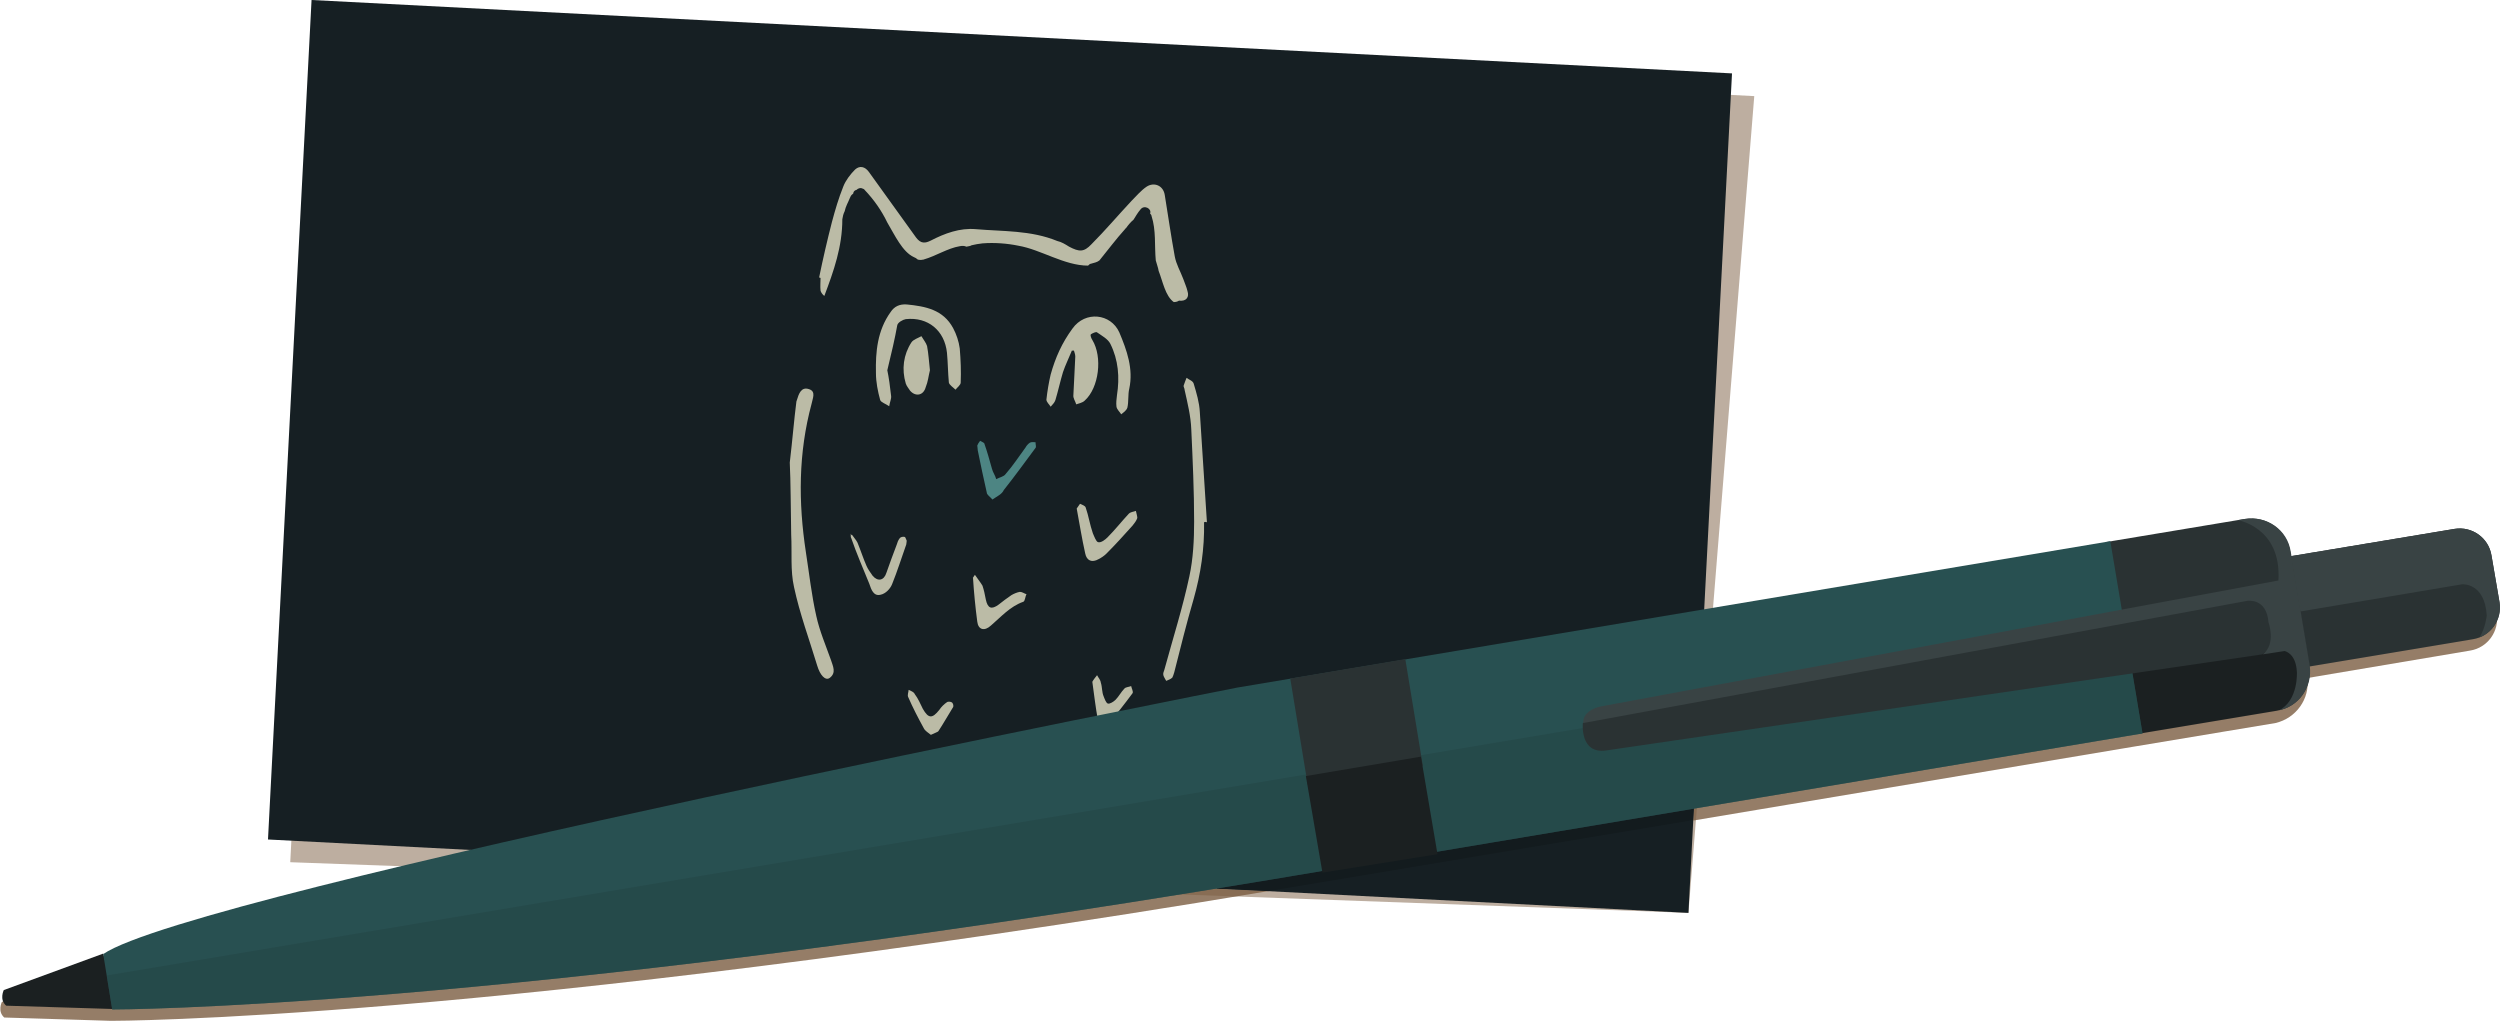
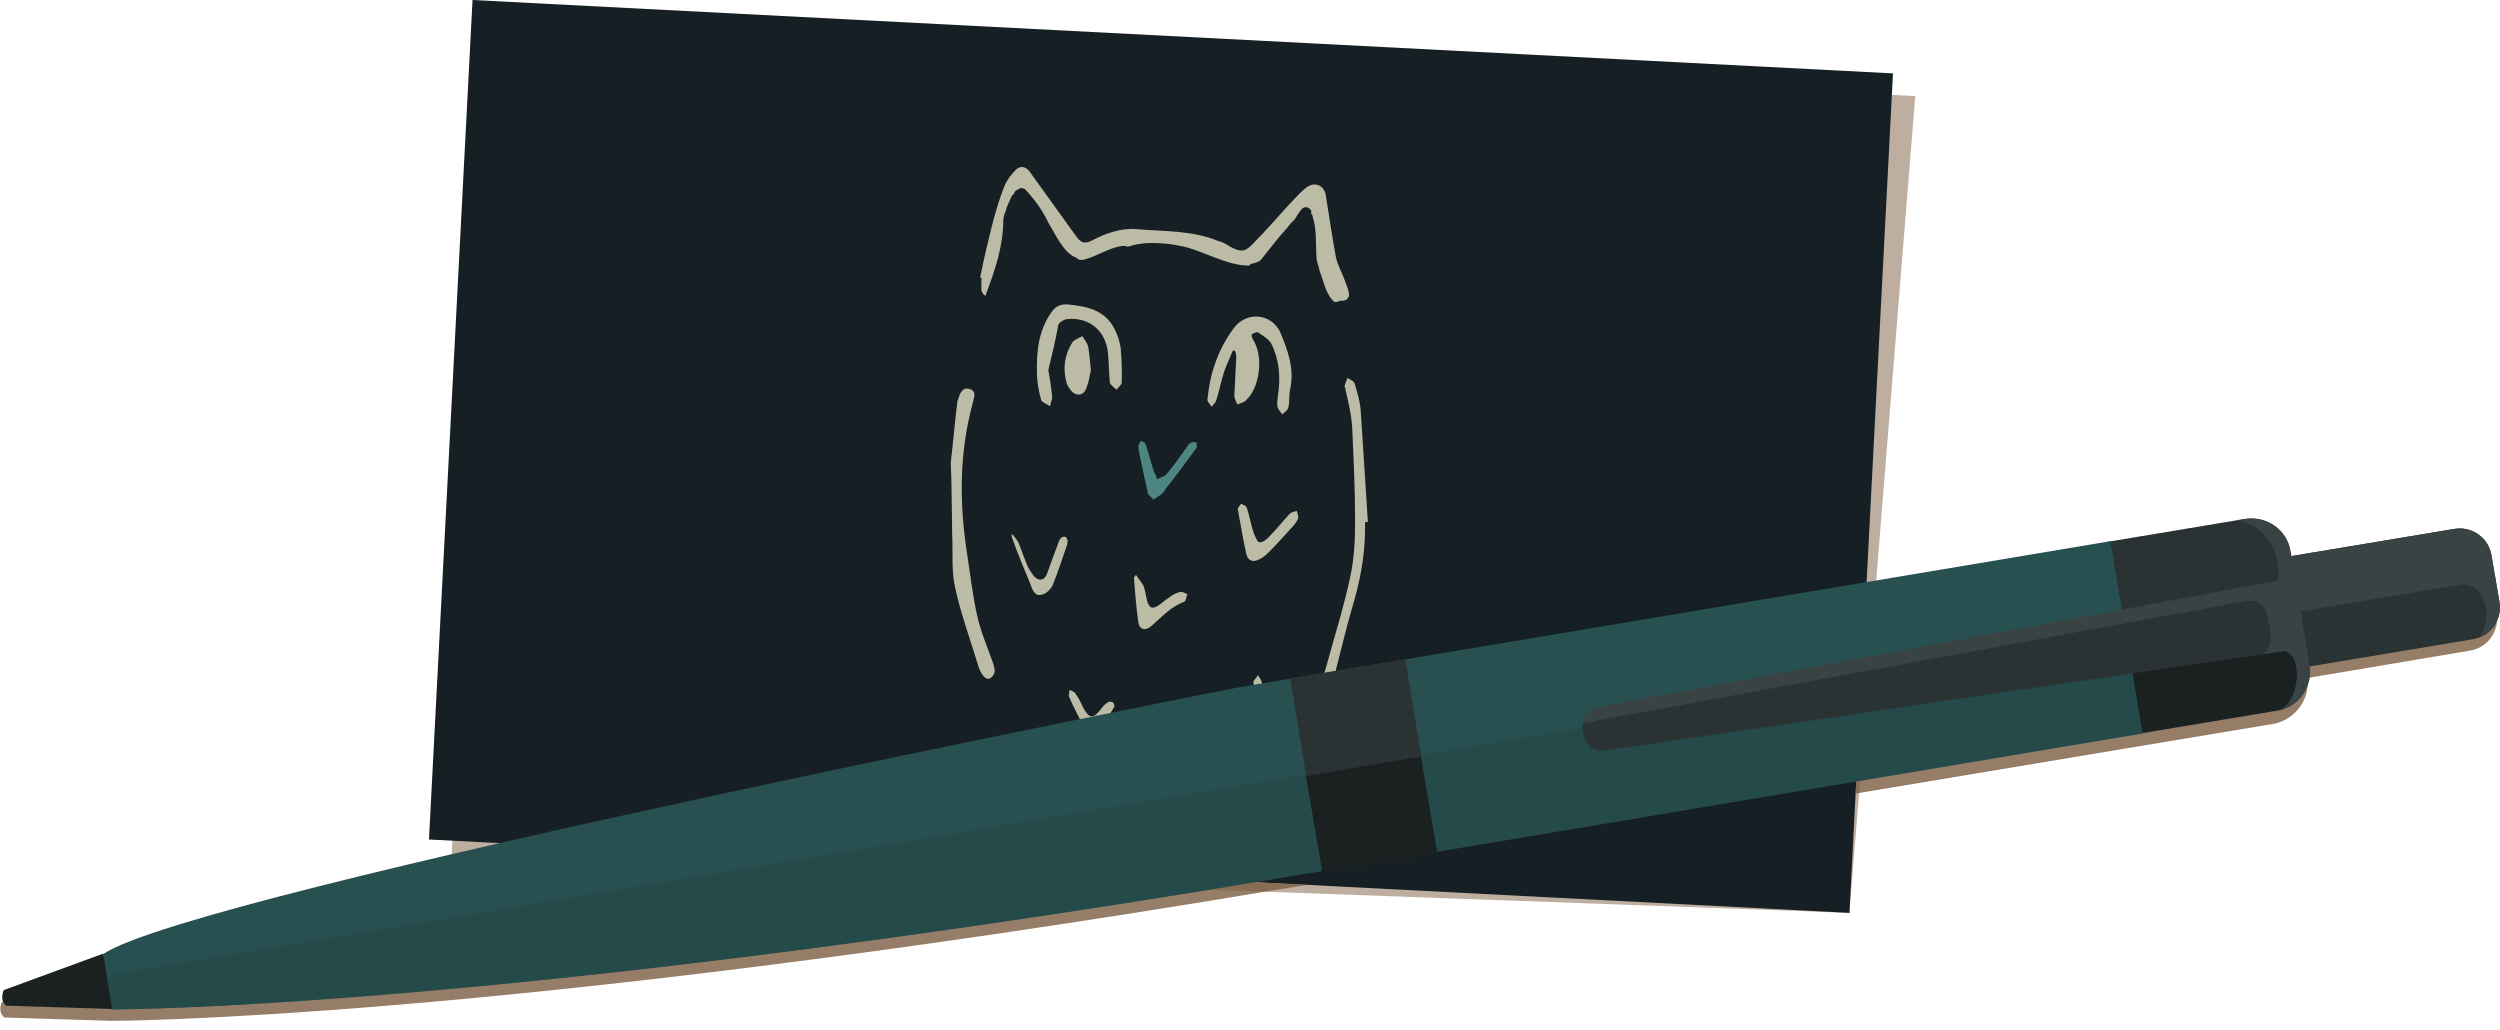
<svg xmlns="http://www.w3.org/2000/svg" xmlns:xlink="http://www.w3.org/1999/xlink" version="1.1" id="Layer_1" x="0px" y="0px" viewBox="0 0 528 217.5" style="enable-background:new 0 0 528 217.5;" xml:space="preserve">
  <style type="text/css">
	.st0{opacity:0.5;fill:#7B5D41;enable-background:new    ;}
	.st1{fill:#161F23;}
	.st2{opacity:0.76;}
	.st3{fill:#EFECD0;}
	.st4{fill:#5EA5A2;}
	.st5{opacity:0.8;fill:#7B5D41;enable-background:new    ;}
- 	.st6{fill:#131B1E;}
- 	.st7{fill:#2A3233;}
- 	.st8{clip-path:url(#SVGID_2_);fill:#394344;}
- 	.st9{fill:#1B2021;}
- 	.st10{fill:#285051;}
- 	.st11{opacity:0.5;}
- 	.st12{clip-path:url(#SVGID_4_);fill:#224444;}
- 	.st13{clip-path:url(#SVGID_6_);fill:#2A3233;}
- 	.st14{clip-path:url(#SVGID_8_);fill:#394344;}
+ 	.st6{fill:#2A3233;}
+ 	.st7{clip-path:url(#SVGID_2_);fill:#394344;}
+ 	.st8{fill:#1B2021;}
+ 	.st9{fill:#285051;}
+ 	.st10{opacity:0.5;}
+ 	.st11{clip-path:url(#SVGID_4_);fill:#224444;}
+ 	.st12{clip-path:url(#SVGID_6_);fill:#2A3233;}
+ 	.st13{clip-path:url(#SVGID_8_);fill:#394344;}
</style>
  <g id="bc">
-     <path class="st0" d="M70.5,4.8l300,15.5l-13.9,172.5L61.3,182.1L70.5,4.8z" />
-     <path class="st1" d="M65.8,0l300,15.5l-9.2,177.3l-300-15.5L65.8,0z" />
+     <path class="st0" d="M104.5,4.8l300,15.5l-13.9,172.5L95.3,182.1L104.5,4.8z" />
+     <path class="st1" d="M99.8,0l300,15.5l-9.2,177.3l-300-15.5L99.8,0z" />
    <g id="owl_1_" class="st2">
-       <path class="st3" d="M250.8,61.5c-0.2-0.9-0.6-1.7-0.9-2.6c-0.6-1.6-1.5-3.1-1.8-4.8c-0.8-4.4-1.4-8.6-2.1-12.9    c-0.3-2-2.2-2.8-3.8-1.8c-1.2,0.8-2.2,2-3.2,3c-2.9,3.1-5.6,6.3-8.5,9.2c-1.6,1.7-2.6,1.6-4.7,0.5c-0.8-0.5-1.6-1-2.5-1.2    c-5.6-2.3-11.5-2-17.2-2.5c-3.4-0.3-6.6,0.9-9.5,2.4c-1.2,0.6-2.1,0.7-3.1-0.6c-3.3-4.6-6.7-9.3-10-13.9c-0.8-1.1-1.9-1.4-2.9-0.5    c-1,1-2,2.3-2.5,3.6c-1,2.5-1.7,4.9-2.4,7.5c-1,3.9-1.9,7.8-2.7,11.7l0.3,0.1c0,0.8-0.1,1.8,0,2.7c0.1,0.4,0.5,0.9,0.8,1.1    c2-5.3,3.8-10.4,3.8-16.2c0.1-0.6,0.2-1.1,0.5-1.7c0.2-1,0.7-1.8,1.1-2.8l0.1-0.2c0.1-0.3,0.3-0.5,0.6-0.7v-0.1    c0.1-0.4,0.3-0.6,0.7-0.7c0.3-0.3,0.8-0.5,1.2-0.3c0.2,0.1,0.4,0.1,0.5,0.3c2,2.1,3.6,4.4,4.8,6.9c1.6,2.7,3.2,6.2,5.6,7.3    c0.3,0.1,0.6,0.3,0.8,0.5c0.2,0.1,0.6,0.1,0.8,0.1c0.1-0.1,0.4,0,0.5-0.1c2.5-0.7,5.1-2.4,7.6-2.8c0.5-0.1,1-0.1,1.4,0.1    c0.4-0.1,0.8-0.1,1.1-0.3c0.8-0.2,1.5-0.3,2.3-0.4c2.5-0.2,5.2,0,7.6,0.5c4.7,0.8,9.7,4.2,14.7,4.2c0.2-0.2,0.4-0.4,0.6-0.4    c0.7-0.2,1.3-0.3,1.8-0.7c1.8-2.2,3.5-4.5,5.4-6.6c0-0.1,0.1-0.1,0.2-0.2c0.5-0.7,1-1.3,1.6-1.8c0.5-0.8,0.9-1.5,1.5-2.2    c0.8-1,2.4-0.1,2,0.9c0.1,0.1,0.3,0.3,0.3,0.5c1,3.1,0.6,6.2,0.9,9.4c0.2,0.8,0.5,1.5,0.6,2.2c0.9,2.3,1.4,5.3,3.2,6.6    c0.4,0,0.8-0.1,1.1-0.3C250.6,63.7,251.2,62.7,250.8,61.5L250.8,61.5z M166.8,97.7c0.6-5.1,0.9-9,1.4-12.9l0.1-0.3    c0.4-1.3,0.9-2.9,2.6-2.3c1.5,0.5,0.7,2,0.5,3.1c-2.8,10.4-2.8,20.8-1.2,31.3c0.7,4.5,1.2,9.1,2.2,13.5c0.7,3.2,2,6.2,3.1,9.3    c0.4,1.3,1.2,2.7-0.3,3.8c-0.9,0.6-2-0.6-2.6-2.6c-1.7-5.6-3.7-11-4.9-16.6c-0.8-3.5-0.4-7.3-0.6-11.1    C167,107.3,167,101.8,166.8,97.7z M226.4,74c-0.6,1.5-1.4,3.1-1.9,4.6c-0.6,2-1,3.9-1.6,5.9c-0.2,0.6-0.6,0.9-1,1.4    c-0.3-0.5-0.9-1-0.9-1.5c0.2-1.8,0.5-3.6,0.9-5.3c1-3.6,2.4-6.7,4.6-9.7c2.7-3.8,8.1-3.2,9.9,0.8c1.6,3.8,3,7.7,2.1,11.9    c-0.3,1.2-0.1,2.7-0.4,4c-0.2,0.6-0.8,1-1.3,1.4c-0.3-0.5-0.9-1-1-1.6c-0.1-0.8,0-1.6,0.1-2.4c0.6-3.8,0.3-7.5-1.4-10.9    c-0.5-1-1.8-1.7-2.8-2.4c-0.2-0.2-1,0.2-1.3,0.4c-0.2,0.2,0.1,0.9,0.3,1.2c2.2,3.6,1.4,10.1-1.6,12.8c-0.5,0.5-1.3,0.6-1.8,0.8    c-0.2-0.7-0.7-1.3-0.6-2c0.1-2.6,0.3-5.3,0.4-8.1c0-0.5-0.2-0.9-0.3-1.3C226.7,74.1,226.5,74.1,226.4,74L226.4,74z M254.3,110.3    c0.1,5.6-0.7,10.9-2.2,16.2c-1.5,5.1-2.8,10.4-4.1,15.5c-0.1,0.4-0.3,0.9-0.4,1.1c-0.4,0.4-0.9,0.5-1.3,0.7    c-0.2-0.4-0.5-0.8-0.6-1.2s0.1-0.8,0.2-1.1c1.8-6.6,3.9-13.2,5.3-19.8c0.8-3.7,1-7.7,1-11.5c0-6.5-0.3-13-0.6-19.5    c-0.1-2.8-0.8-5.6-1.4-8.3c0-0.4-0.3-0.7-0.2-1c0.2-0.6,0.4-1.1,0.6-1.6c0.5,0.4,1.3,0.6,1.5,1.2c0.6,2,1.2,4,1.3,6    c0.5,7.8,1,15.5,1.5,23.3C254.6,110.2,254.5,110.2,254.3,110.3L254.3,110.3z M187.4,78.2c0.3,1.4,0.6,3.5,0.8,5.4    c0.1,0.6-0.3,1.4-0.4,2.2c-0.7-0.5-1.7-0.8-1.9-1.3c-0.5-1.8-0.9-3.8-0.9-5.7c-0.1-4.5,0.3-9,3.1-12.9c0.8-1.2,1.9-1.7,3.4-1.6    c4,0.4,7.7,1.1,9.8,5c0.7,1.3,1.2,2.8,1.4,4.3c0.2,2.4,0.3,4.8,0.2,7.2c0,0.5-0.7,1-1.1,1.5c-0.5-0.5-1.3-1-1.4-1.5    c-0.2-2.1-0.2-4.2-0.4-6.3c-0.5-4.7-4-7.6-8.7-7.1c-0.6,0.1-1.7,0.7-1.8,1.3C189,71.5,188.3,74.5,187.4,78.2z M227.4,107.4    c0.2-0.3,0.5-0.7,0.7-1c0.4,0.2,1.1,0.4,1.2,0.8c0.6,1.7,0.9,3.7,1.5,5.4c0.3,0.7,0.7,1.8,1.1,1.9c0.6,0.2,1.5-0.5,2-1    c1.6-1.6,3-3.4,4.5-5c0.4-0.4,1-0.4,1.5-0.6c0.1,0.5,0.3,1.1,0.3,1.5c-0.2,0.6-0.6,1.1-1,1.6c-1.8,2-3.6,4-5.5,5.9    c-0.5,0.5-1.1,0.9-1.7,1.2c-1.4,0.8-2.5,0.3-2.8-1.2C228.5,113.8,228,110.6,227.4,107.4z" />
-       <path class="st3" d="M196.4,78.2c-0.3,1.2-0.4,2.4-0.9,3.6c-0.5,1.8-2.2,2-3.3,0.7c-0.3-0.5-0.7-0.9-0.9-1.5    c-0.9-3-0.5-6.1,1.2-8.7c0.4-0.6,1.4-0.9,2.1-1.3c0.4,0.7,1,1.4,1.2,2.1C196.1,74.7,196.2,76.4,196.4,78.2L196.4,78.2z" />
-       <path class="st4" d="M209.6,105.5c-0.5-0.6-1.2-1-1.2-1.5c-0.7-3-1.3-6-1.9-8.9c0-0.4-0.1-0.8-0.1-1c0.1-0.3,0.3-0.6,0.6-1    c0.3,0.2,0.9,0.4,0.9,0.6c0.6,1.7,1.1,3.5,1.6,5.3c0.2,0.8,0.7,1.4,0.9,2.2c0.7-0.4,1.6-0.5,2-1.1c1.5-1.7,2.8-3.7,4.2-5.6    c0.2-0.4,0.6-0.8,0.9-1c0.3-0.2,0.9-0.1,1.2-0.1c0,0.5,0.2,1,0,1.2c-2.3,3.1-4.4,6-6.7,8.9C211.6,104.4,210.6,104.8,209.6,105.5    L209.6,105.5z" />
-       <path class="st3" d="M205.9,121.4c0.6,0.9,1.2,1.6,1.6,2.3c0.3,0.9,0.5,1.8,0.7,2.9c0.4,1.9,1.2,2.2,2.7,1.1    c0.9-0.7,1.8-1.4,2.7-2c0.5-0.3,1.2-0.6,1.8-0.7c0.5,0,1,0.4,1.4,0.5c-0.3,0.5-0.3,1.5-0.7,1.6c-2.8,1-4.7,3.2-6.8,5    c-1.4,1.3-2.7,0.9-2.9-0.8c-0.4-3-0.7-6.1-0.9-9.2C205.4,122.1,205.5,122,205.9,121.4z M179.9,112.9c0.4,0.6,0.9,1.1,1.2,1.7    c0.7,1.7,1.2,3.3,1.9,4.9c0.3,0.7,0.8,1.4,1.3,2.1c1.1,1.3,2.4,1,2.9-0.6c0.7-2,1.4-3.9,2.2-6c0.1-0.4,0.3-0.9,0.6-1.3    c0.2-0.3,0.7-0.4,1.1-0.3c0.1,0,0.3,0.6,0.4,0.8c0,0.3-0.1,0.6-0.1,0.8c-1,2.8-1.9,5.7-3,8.4c-0.4,1-1.4,2-2.4,2.2    c-1.5,0.4-2-1.1-2.4-2.3c-1.3-3.2-2.7-6.4-3.8-9.6c-0.2-0.3-0.1-0.6-0.1-1C179.5,113.1,179.7,113.1,179.9,112.9L179.9,112.9z     M230.7,144c0.2-0.4,0.6-0.9,1-1.4c0.3,0.6,0.7,0.9,0.8,1.6c0.3,0.9,0.2,2,0.6,2.9c0.2,0.5,0.5,1.4,0.9,1.5s1.2-0.4,1.6-0.8    c0.7-0.7,1.2-1.7,1.9-2.4c0.3-0.3,0.9-0.3,1.4-0.5c0.1,0.5,0.5,1.2,0.3,1.5c-1.7,2.3-3.4,4.5-5.2,6.5c-0.7,0.9-1.8,0.4-2.1-0.7    C231.4,149.5,231.1,146.9,230.7,144L230.7,144z M196.6,155.2c-0.6-0.5-1.2-0.8-1.5-1.4c-1.2-2.2-2.3-4.3-3.3-6.6    c-0.2-0.4,0.1-1.1,0.1-1.5c0.4,0.2,1.1,0.4,1.3,0.9c0.7,0.9,1.2,2.1,1.7,3.1c1.2,2.1,2,2.1,3.5,0.2c0.4-0.6,1-1.2,1.6-1.6    c0.3-0.2,0.9-0.1,1.1,0.1c0.2,0.2,0.4,0.8,0.1,1.1c-1,1.6-2,3.4-3,4.9C198.1,154.6,197.4,154.8,196.6,155.2L196.6,155.2z" />
+       <path class="st3" d="M284.8,61.5c-0.2-0.9-0.6-1.7-0.9-2.6c-0.6-1.6-1.5-3.1-1.8-4.8c-0.8-4.4-1.4-8.6-2.1-12.9    c-0.3-2-2.2-2.8-3.8-1.8c-1.2,0.8-2.2,2-3.2,3c-2.9,3.1-5.6,6.3-8.5,9.2c-1.6,1.7-2.6,1.6-4.7,0.5c-0.8-0.5-1.6-1-2.5-1.2    c-5.6-2.3-11.5-2-17.2-2.5c-3.4-0.3-6.6,0.9-9.5,2.4c-1.2,0.6-2.1,0.7-3.1-0.6c-3.3-4.6-6.7-9.3-10-13.9c-0.8-1.1-1.9-1.4-2.9-0.5    c-1,1-2,2.3-2.5,3.6c-1,2.5-1.7,4.9-2.4,7.5c-1,3.9-1.9,7.8-2.7,11.7l0.3,0.1c0,0.8-0.1,1.8,0,2.7c0.1,0.4,0.5,0.9,0.8,1.1    c2-5.3,3.8-10.4,3.8-16.2c0.1-0.6,0.2-1.1,0.5-1.7c0.2-1,0.7-1.8,1.1-2.8l0.1-0.2c0.1-0.3,0.3-0.5,0.6-0.7v-0.1    c0.1-0.4,0.3-0.6,0.7-0.7c0.3-0.3,0.8-0.5,1.2-0.3c0.2,0.1,0.4,0.1,0.5,0.3c2,2.1,3.6,4.4,4.8,6.9c1.6,2.7,3.2,6.2,5.6,7.3    c0.3,0.1,0.6,0.3,0.8,0.5c0.2,0.1,0.6,0.1,0.8,0.1c0.1-0.1,0.4,0,0.5-0.1c2.5-0.7,5.1-2.4,7.6-2.8c0.5-0.1,1-0.1,1.4,0.1    c0.4-0.1,0.8-0.1,1.1-0.3c0.8-0.2,1.5-0.3,2.3-0.4c2.5-0.2,5.2,0,7.6,0.5c4.7,0.8,9.7,4.2,14.7,4.2c0.2-0.2,0.4-0.4,0.6-0.4    c0.7-0.2,1.3-0.3,1.8-0.7c1.8-2.2,3.5-4.5,5.4-6.6c0-0.1,0.1-0.1,0.2-0.2c0.5-0.7,1-1.3,1.6-1.8c0.5-0.8,0.9-1.5,1.5-2.2    c0.8-1,2.4-0.1,2,0.9c0.1,0.1,0.3,0.3,0.3,0.5c1,3.1,0.6,6.2,0.9,9.4c0.2,0.8,0.5,1.5,0.6,2.2c0.9,2.3,1.4,5.3,3.2,6.6    c0.4,0,0.8-0.1,1.1-0.3C284.6,63.7,285.2,62.7,284.8,61.5L284.8,61.5z M200.8,97.7c0.6-5.1,0.9-9,1.4-12.9l0.1-0.3    c0.4-1.3,0.9-2.9,2.6-2.3c1.5,0.5,0.7,2,0.5,3.1c-2.8,10.4-2.8,20.8-1.2,31.3c0.7,4.5,1.2,9.1,2.2,13.5c0.7,3.2,2,6.2,3.1,9.3    c0.4,1.3,1.2,2.7-0.3,3.8c-0.9,0.6-2-0.6-2.6-2.6c-1.7-5.6-3.7-11-4.9-16.6c-0.8-3.5-0.4-7.3-0.6-11.1    C201,107.3,201,101.8,200.8,97.7z M260.4,74c-0.6,1.5-1.4,3.1-1.9,4.6c-0.6,2-1,3.9-1.6,5.9c-0.2,0.6-0.6,0.9-1,1.4    c-0.3-0.5-0.9-1-0.9-1.5c0.2-1.8,0.5-3.6,0.9-5.3c1-3.6,2.4-6.7,4.6-9.7c2.7-3.8,8.1-3.2,9.9,0.8c1.6,3.8,3,7.7,2.1,11.9    c-0.3,1.2-0.1,2.7-0.4,4c-0.2,0.6-0.8,1-1.3,1.4c-0.3-0.5-0.9-1-1-1.6c-0.1-0.8,0-1.6,0.1-2.4c0.6-3.8,0.3-7.5-1.4-10.9    c-0.5-1-1.8-1.7-2.8-2.4c-0.2-0.2-1,0.2-1.3,0.4c-0.2,0.2,0.1,0.9,0.3,1.2c2.2,3.6,1.4,10.1-1.6,12.8c-0.5,0.5-1.3,0.6-1.8,0.8    c-0.2-0.7-0.7-1.3-0.6-2c0.1-2.6,0.3-5.3,0.4-8.1c0-0.5-0.2-0.9-0.3-1.3C260.7,74.1,260.5,74.1,260.4,74L260.4,74z M288.3,110.3    c0.1,5.6-0.7,10.9-2.2,16.2c-1.5,5.1-2.8,10.4-4.1,15.5c-0.1,0.4-0.3,0.9-0.4,1.1c-0.4,0.4-0.9,0.5-1.3,0.7    c-0.2-0.4-0.5-0.8-0.6-1.2c-0.1-0.4,0.1-0.8,0.2-1.1c1.8-6.6,3.9-13.2,5.3-19.8c0.8-3.7,1-7.7,1-11.5c0-6.5-0.3-13-0.6-19.5    c-0.1-2.8-0.8-5.6-1.4-8.3c0-0.4-0.3-0.7-0.2-1c0.2-0.6,0.4-1.1,0.6-1.6c0.5,0.4,1.3,0.6,1.5,1.2c0.6,2,1.2,4,1.3,6    c0.5,7.8,1,15.5,1.5,23.3C288.6,110.2,288.5,110.2,288.3,110.3L288.3,110.3z M221.4,78.2c0.3,1.4,0.6,3.5,0.8,5.4    c0.1,0.6-0.3,1.4-0.4,2.2c-0.7-0.5-1.7-0.8-1.9-1.3c-0.5-1.8-0.9-3.8-0.9-5.7c-0.1-4.5,0.3-9,3.1-12.9c0.8-1.2,1.9-1.7,3.4-1.6    c4,0.4,7.7,1.1,9.8,5c0.7,1.3,1.2,2.8,1.4,4.3c0.2,2.4,0.3,4.8,0.2,7.2c0,0.5-0.7,1-1.1,1.5c-0.5-0.5-1.3-1-1.4-1.5    c-0.2-2.1-0.2-4.2-0.4-6.3c-0.5-4.7-4-7.6-8.7-7.1c-0.6,0.1-1.7,0.7-1.8,1.3C223,71.5,222.3,74.5,221.4,78.2z M261.4,107.4    c0.2-0.3,0.5-0.7,0.7-1c0.4,0.2,1.1,0.4,1.2,0.8c0.6,1.7,0.9,3.7,1.5,5.4c0.3,0.7,0.7,1.8,1.1,1.9c0.6,0.2,1.5-0.5,2-1    c1.6-1.6,3-3.4,4.5-5c0.4-0.4,1-0.4,1.5-0.6c0.1,0.5,0.3,1.1,0.3,1.5c-0.2,0.6-0.6,1.1-1,1.6c-1.8,2-3.6,4-5.5,5.9    c-0.5,0.5-1.1,0.9-1.7,1.2c-1.4,0.8-2.5,0.3-2.8-1.2C262.5,113.8,262,110.6,261.4,107.4z" />
+       <path class="st3" d="M230.4,78.2c-0.3,1.2-0.4,2.4-0.9,3.6c-0.5,1.8-2.2,2-3.3,0.7c-0.3-0.5-0.7-0.9-0.9-1.5    c-0.9-3-0.5-6.1,1.2-8.7c0.4-0.6,1.4-0.9,2.1-1.3c0.4,0.7,1,1.4,1.2,2.1C230.1,74.7,230.2,76.4,230.4,78.2L230.4,78.2z" />
+       <path class="st4" d="M243.6,105.5c-0.5-0.6-1.2-1-1.2-1.5c-0.7-3-1.3-6-1.9-8.9c0-0.4-0.1-0.8-0.1-1c0.1-0.3,0.3-0.6,0.6-1    c0.3,0.2,0.9,0.4,0.9,0.6c0.6,1.7,1.1,3.5,1.6,5.3c0.2,0.8,0.7,1.4,0.9,2.2c0.7-0.4,1.6-0.5,2-1.1c1.5-1.7,2.8-3.7,4.2-5.6    c0.2-0.4,0.6-0.8,0.9-1c0.3-0.2,0.9-0.1,1.2-0.1c0,0.5,0.2,1,0,1.2c-2.3,3.1-4.4,6-6.7,8.9C245.6,104.4,244.6,104.8,243.6,105.5    L243.6,105.5z" />
+       <path class="st3" d="M239.9,121.4c0.6,0.9,1.2,1.6,1.6,2.3c0.3,0.9,0.5,1.8,0.7,2.9c0.4,1.9,1.2,2.2,2.7,1.1    c0.9-0.7,1.8-1.4,2.7-2c0.5-0.3,1.2-0.6,1.8-0.7c0.5,0,1,0.4,1.4,0.5c-0.3,0.5-0.3,1.5-0.7,1.6c-2.8,1-4.7,3.2-6.8,5    c-1.4,1.3-2.7,0.9-2.9-0.8c-0.4-3-0.7-6.1-0.9-9.2C239.4,122.1,239.5,122,239.9,121.4z M213.9,112.9c0.4,0.6,0.9,1.1,1.2,1.7    c0.7,1.7,1.2,3.3,1.9,4.9c0.3,0.7,0.8,1.4,1.3,2.1c1.1,1.3,2.4,1,2.9-0.6c0.7-2,1.4-3.9,2.2-6c0.1-0.4,0.3-0.9,0.6-1.3    c0.2-0.3,0.7-0.4,1.1-0.3c0.1,0,0.3,0.6,0.4,0.8c0,0.3-0.1,0.6-0.1,0.8c-1,2.8-1.9,5.7-3,8.4c-0.4,1-1.4,2-2.4,2.2    c-1.5,0.4-2-1.1-2.4-2.3c-1.3-3.2-2.7-6.4-3.8-9.6c-0.2-0.3-0.1-0.6-0.1-1C213.5,113.1,213.7,113.1,213.9,112.9L213.9,112.9z     M264.7,144c0.2-0.4,0.6-0.9,1-1.4c0.3,0.6,0.7,0.9,0.8,1.6c0.3,0.9,0.2,2,0.6,2.9c0.2,0.5,0.5,1.4,0.9,1.5s1.2-0.4,1.6-0.8    c0.7-0.7,1.2-1.7,1.9-2.4c0.3-0.3,0.9-0.3,1.4-0.5c0.1,0.5,0.5,1.2,0.3,1.5c-1.7,2.3-3.4,4.5-5.2,6.5c-0.7,0.9-1.8,0.4-2.1-0.7    C265.4,149.5,265.1,146.9,264.7,144L264.7,144z M230.6,155.2c-0.6-0.5-1.2-0.8-1.5-1.4c-1.2-2.2-2.3-4.3-3.3-6.6    c-0.2-0.4,0.1-1.1,0.1-1.5c0.4,0.2,1.1,0.4,1.3,0.9c0.7,0.9,1.2,2.1,1.7,3.1c1.2,2.1,2,2.1,3.5,0.2c0.4-0.6,1-1.2,1.6-1.6    c0.3-0.2,0.9-0.1,1.1,0.1c0.2,0.2,0.4,0.8,0.1,1.1c-1,1.6-2,3.4-3,4.9C232.1,154.6,231.4,154.8,230.6,155.2L230.6,155.2z" />
    </g>
  </g>
  <g id="pen_2_">
-     <path class="st5" d="M487.3,143.2l34.4-5.8c3.7-0.6,6.2-4.1,5.6-7.8l-1.7-9.9c-0.6-3.7-4.1-6.2-7.8-5.6l-34.4,5.8l-0.1-1.1   c-0.7-4.6-5-7.6-9.6-6.9l-28.4,4.7l-184.3,31c0,0-220.7,43.3-239.6,56.3l-21,7.7c0,0-1,2,0.5,3.3c0,0,22.6,0.7,22.5,0.7   c0,0,80.1,0.1,244.5-27.4l-10.9-0.5l-0.1-0.4l100.9-17.4l-0.2,3.4l93.6-15.7l29.4-4.9C484.9,151.7,487.9,147.6,487.3,143.2z" />
-     <polygon class="st6" points="267.9,188.2 357.6,173.2 357.9,168.1 257.4,186.4 257,187.7  " />
-     <path class="st7" d="M482.4,117.7l36-6c3.7-0.6,7.2,1.9,7.8,5.6l1.7,9.9c0.6,3.7-1.9,7.2-5.6,7.8l-36,6L482.4,117.7z" />
-     <g>
-       <g>
-         <g>
-           <g>
-             <g>
-               <defs>
-                 <path id="SVGID_1_" d="M482.4,117.7l36-6c3.7-0.6,7.2,1.9,7.8,5.6l1.7,9.9c0.6,3.7-1.9,7.2-5.6,7.8l-36,6L482.4,117.7z" />
-               </defs>
-               <clipPath id="SVGID_2_">
-                 <use xlink:href="#SVGID_1_" style="overflow:visible;" />
-               </clipPath>
-               <path class="st8" d="M484.3,129.4l35.7-6c0,0,4.8-0.4,5.2,6.6c0,0-0.2,2.4-1.5,4.6l5.2-1.4l-2.6-20.1l-4.5-2l-3.4,0.5l-36,6        C482.4,117.7,484.3,129.4,484.3,129.4z" />
-             </g>
-           </g>
-         </g>
-       </g>
-     </g>
-     <path class="st9" d="M21.8,201.4l-21,7.7c0,0-1,2,0.5,3.3c0,0,22.6,0.7,22.5,0.7l0.2-3.6L21.8,201.4z" />
-     <path class="st7" d="M448,134.1l-1.1-6.5l-2.2-13.1l29.4-4.9c4.6-0.7,8.8,2.3,9.6,6.9l2,12.1C485.7,128.5,448,134.1,448,134.1z" />
-     <path class="st9" d="M485.7,128.4l2,12.1c0.7,4.6-2.2,8.8-6.8,9.6l-29.4,4.9l-3.5-20.9C448,134.1,485.7,128.4,485.7,128.4z" />
-     <path class="st10" d="M445.7,114.3l-184.3,30.9c0,0-220.7,43.3-239.6,56.3l1.9,11.7c0,0,80.1,0.1,244.5-27.4l184.3-30.9   L445.7,114.3z" />
-     <g class="st11">
-       <g>
-         <g>
-           <g>
-             <g>
-               <g>
-                 <defs>
-                   <path id="SVGID_3_" d="M445.7,114.3l-184.3,30.9c0,0-220.7,43.3-239.6,56.3l1.9,11.7c0,0,80.1,0.1,244.5-27.4l184.3-30.9          L445.7,114.3z" />
-                 </defs>
-                 <clipPath id="SVGID_4_">
-                   <use xlink:href="#SVGID_3_" style="overflow:visible;" />
-                 </clipPath>
-                 <path class="st12" d="M449.1,134.5L17.8,206.8l2.7,16L251,196.1l202.7-34L449.1,134.5z" />
-               </g>
-             </g>
-           </g>
-         </g>
-       </g>
-     </g>
-     <path class="st7" d="M272.5,143.3l24.3-4.1l3.7,22.5l-24.3,4.1L272.5,143.3z" />
-     <path class="st9" d="M275.8,163.9l24.3-4.1l3.5,20.6l-24.3,3.9L275.8,163.9z" />
+     <path class="st5" d="M487.3,143.2l34.4-5.8c3.7-0.6,6.2-4.1,5.6-7.8l-1.7-9.9c-0.6-3.7-4.1-6.2-7.8-5.6l-34.4,5.8l-0.1-1.1   c-0.7-4.6-5-7.6-9.6-6.9l-28.4,4.7l-184.3,31c0,0-220.7,43.3-239.6,56.3l-21,7.7c0,0-1,2,0.5,3.3c0,0,22.6,0.7,22.5,0.7   c0,0,80.1,0.1,244.5-27.4l8-1.3l-11.4-0.6l127.7-23l-0.3,4.3l59.3-9.9l29.4-4.9C484.9,151.7,487.9,147.6,487.3,143.2z" />
+     <path class="st6" d="M482.4,117.7l36-6c3.7-0.6,7.2,1.9,7.8,5.6l1.7,9.9c0.6,3.7-1.9,7.2-5.6,7.8l-36,6L482.4,117.7z" />
    <g>
      <g>
        <g>
          <g>
            <g>
              <g>
                <defs>
-                   <path id="SVGID_5_" d="M452.5,154.8l28.4-4.7c4.6-0.7,7.6-5,6.9-9.6l-4-24c-0.7-4.6-5-7.6-9.6-6.9l-28.4,4.7l-0.9,0.1          l-183.4,30.7c0,0-220.7,43.3-239.6,56.3l0.7,4.6l-4.8,0.8l2.7,16L251,196.1l202.8-33.9L452.5,154.8L452.5,154.8z" />
+                   <path id="SVGID_1_" d="M482.4,117.7l36-6c3.7-0.6,7.2,1.9,7.8,5.6l1.7,9.9c0.6,3.7-1.9,7.2-5.6,7.8l-36,6L482.4,117.7z" />
                </defs>
-                 <clipPath id="SVGID_6_">
-                   <use xlink:href="#SVGID_5_" style="overflow:visible;" />
+                 <clipPath id="SVGID_2_">
+                   <use xlink:href="#SVGID_1_" style="overflow:visible;" />
                </clipPath>
-                 <path class="st13" d="M334.3,152.7c0,0-0.7,6.6,4.9,5.8l138.6-20.3l4-3.1l-3.2-9.8l-142.4,26.2L334.3,152.7z" />
+                 <path class="st7" d="M484.3,129.4l35.7-6c0,0,4.8-0.4,5.2,6.6c0,0-0.2,2.4-1.5,4.6l5.2-1.4l-2.6-20.1l-4.5-2l-3.4,0.5l-36,6         C482.4,117.7,484.3,129.4,484.3,129.4z" />
+               </g>
+             </g>
+           </g>
+         </g>
+       </g>
+     </g>
+     <path class="st8" d="M21.8,201.4l-21,7.7c0,0-1,2,0.5,3.3c0,0,22.6,0.7,22.5,0.7l0.2-3.6L21.8,201.4z" />
+     <path class="st6" d="M448,134.1l-1.1-6.5l-2.2-13.1l29.4-4.9c4.6-0.7,8.8,2.3,9.6,6.9l2,12.1C485.7,128.5,448,134.1,448,134.1z" />
+     <path class="st8" d="M485.7,128.4l2,12.1c0.7,4.6-2.2,8.8-6.8,9.6l-29.4,4.9l-3.5-20.9C448,134.1,485.7,128.4,485.7,128.4z" />
+     <path class="st9" d="M445.7,114.3l-184.3,30.9c0,0-220.7,43.3-239.6,56.3l1.9,11.7c0,0,80.1,0.1,244.5-27.4l184.3-30.9L445.7,114.3   z" />
+     <g class="st10">
+       <g>
+         <g>
+           <g>
+             <g>
+               <g>
+                 <g>
+                   <defs>
+                     <path id="SVGID_3_" d="M445.7,114.3l-184.3,30.9c0,0-220.7,43.3-239.6,56.3l1.9,11.7c0,0,80.1,0.1,244.5-27.4l184.3-30.9           L445.7,114.3z" />
+                   </defs>
+                   <clipPath id="SVGID_4_">
+                     <use xlink:href="#SVGID_3_" style="overflow:visible;" />
+                   </clipPath>
+                   <path class="st11" d="M449.1,134.5L17.8,206.8l2.7,16L251,196.1l202.7-34L449.1,134.5z" />
+                 </g>
+               </g>
+             </g>
+           </g>
+         </g>
+       </g>
+     </g>
+     <path class="st6" d="M272.5,143.3l24.3-4.1l3.7,22.5l-24.3,4.1L272.5,143.3z" />
+     <path class="st8" d="M275.8,163.9l24.3-4.1l3.5,20.6l-24.3,3.9L275.8,163.9z" />
+     <g>
+       <g>
+         <g>
+           <g>
+             <g>
+               <g>
+                 <g>
+                   <defs>
+                     <path id="SVGID_5_" d="M452.5,154.8l28.4-4.7c4.6-0.7,7.6-5,6.9-9.6l-4-24c-0.7-4.6-5-7.6-9.6-6.9l-28.4,4.7l-0.9,0.1           l-183.4,30.7c0,0-220.7,43.3-239.6,56.3l0.7,4.6l-4.8,0.8l2.7,16L251,196.1l202.8-33.9L452.5,154.8L452.5,154.8z" />
+                   </defs>
+                   <clipPath id="SVGID_6_">
+                     <use xlink:href="#SVGID_5_" style="overflow:visible;" />
+                   </clipPath>
+                   <path class="st12" d="M334.3,152.7c0,0-0.7,6.6,4.9,5.8l138.6-20.3l4-3.1l-3.2-9.8l-142.4,26.2L334.3,152.7z" />
+                 </g>
              </g>
            </g>
          </g>
        </g>
      </g>
      <g>
        <g>
          <g>
            <g>
              <g>
-                 <defs>
-                   <path id="SVGID_7_" d="M452.5,154.8l28.4-4.7c4.6-0.7,7.6-5,6.9-9.6l-4-24c-0.7-4.6-5-7.6-9.6-6.9l-28.4,4.7l-0.9,0.1          l-183.4,30.7c0,0-220.7,43.3-239.6,56.3l0.7,4.6l-4.8,0.8l2.7,16L251,196.1l202.8-33.9L452.5,154.8L452.5,154.8z" />
-                 </defs>
-                 <clipPath id="SVGID_8_">
-                   <use xlink:href="#SVGID_7_" style="overflow:visible;" />
-                 </clipPath>
-                 <path class="st14" d="M472.4,109.8c0,0,9.5,1.4,8.8,12.8l-143.1,26.6c0,0-3.9,0.7-3.7,3.5l140.2-25.8c0,0,4.1-0.7,4.5,4.5         c0,0,1.7,4.6-1.2,6.8l4.6-0.7c0,0,2.4,0.4,2.6,4.4c0,0,0.4,6.1-3.9,8.2l9.3-1.5l-6.8-40.5L472.4,109.8z" />
+                 <g>
+                   <defs>
+                     <path id="SVGID_7_" d="M452.5,154.8l28.4-4.7c4.6-0.7,7.6-5,6.9-9.6l-4-24c-0.7-4.6-5-7.6-9.6-6.9l-28.4,4.7l-0.9,0.1           l-183.4,30.7c0,0-220.7,43.3-239.6,56.3l0.7,4.6l-4.8,0.8l2.7,16L251,196.1l202.8-33.9L452.5,154.8L452.5,154.8z" />
+                   </defs>
+                   <clipPath id="SVGID_8_">
+                     <use xlink:href="#SVGID_7_" style="overflow:visible;" />
+                   </clipPath>
+                   <path class="st13" d="M472.4,109.8c0,0,9.5,1.4,8.8,12.8l-143.1,26.6c0,0-3.9,0.7-3.7,3.5l140.2-25.8c0,0,4.1-0.7,4.5,4.5          c0,0,1.7,4.6-1.2,6.8l4.6-0.7c0,0,2.4,0.4,2.6,4.4c0,0,0.4,6.1-3.9,8.2l9.3-1.5l-6.8-40.5L472.4,109.8z" />
+                 </g>
              </g>
            </g>
          </g>
        </g>
      </g>
    </g>
  </g>
</svg>
